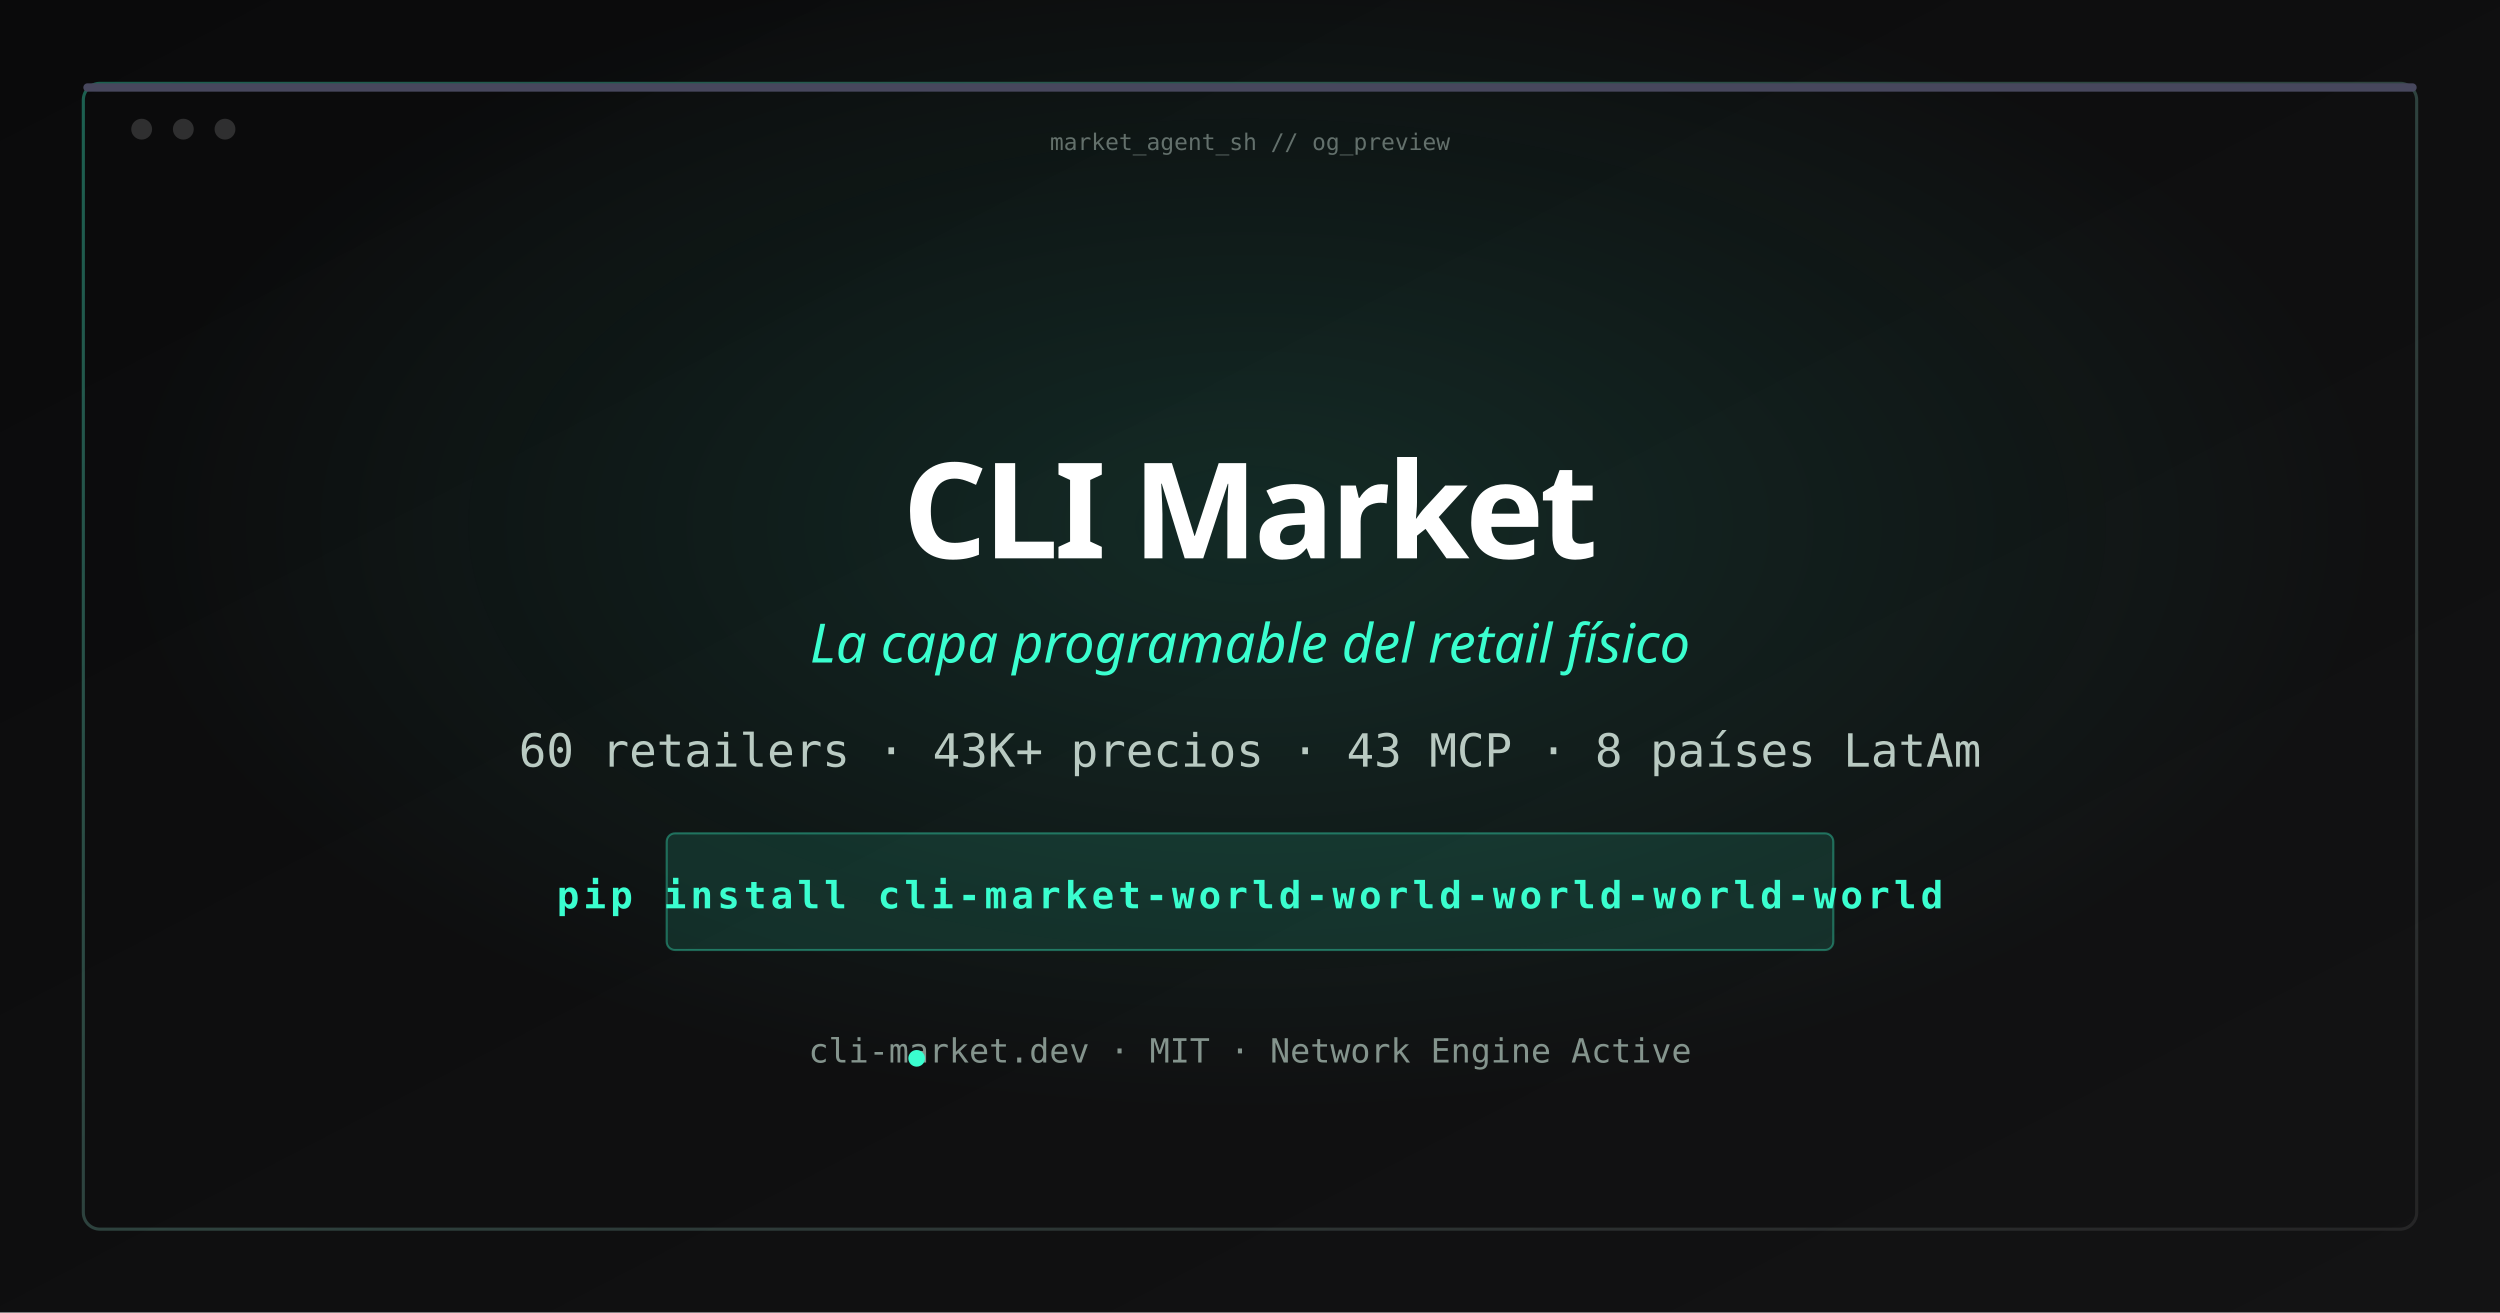
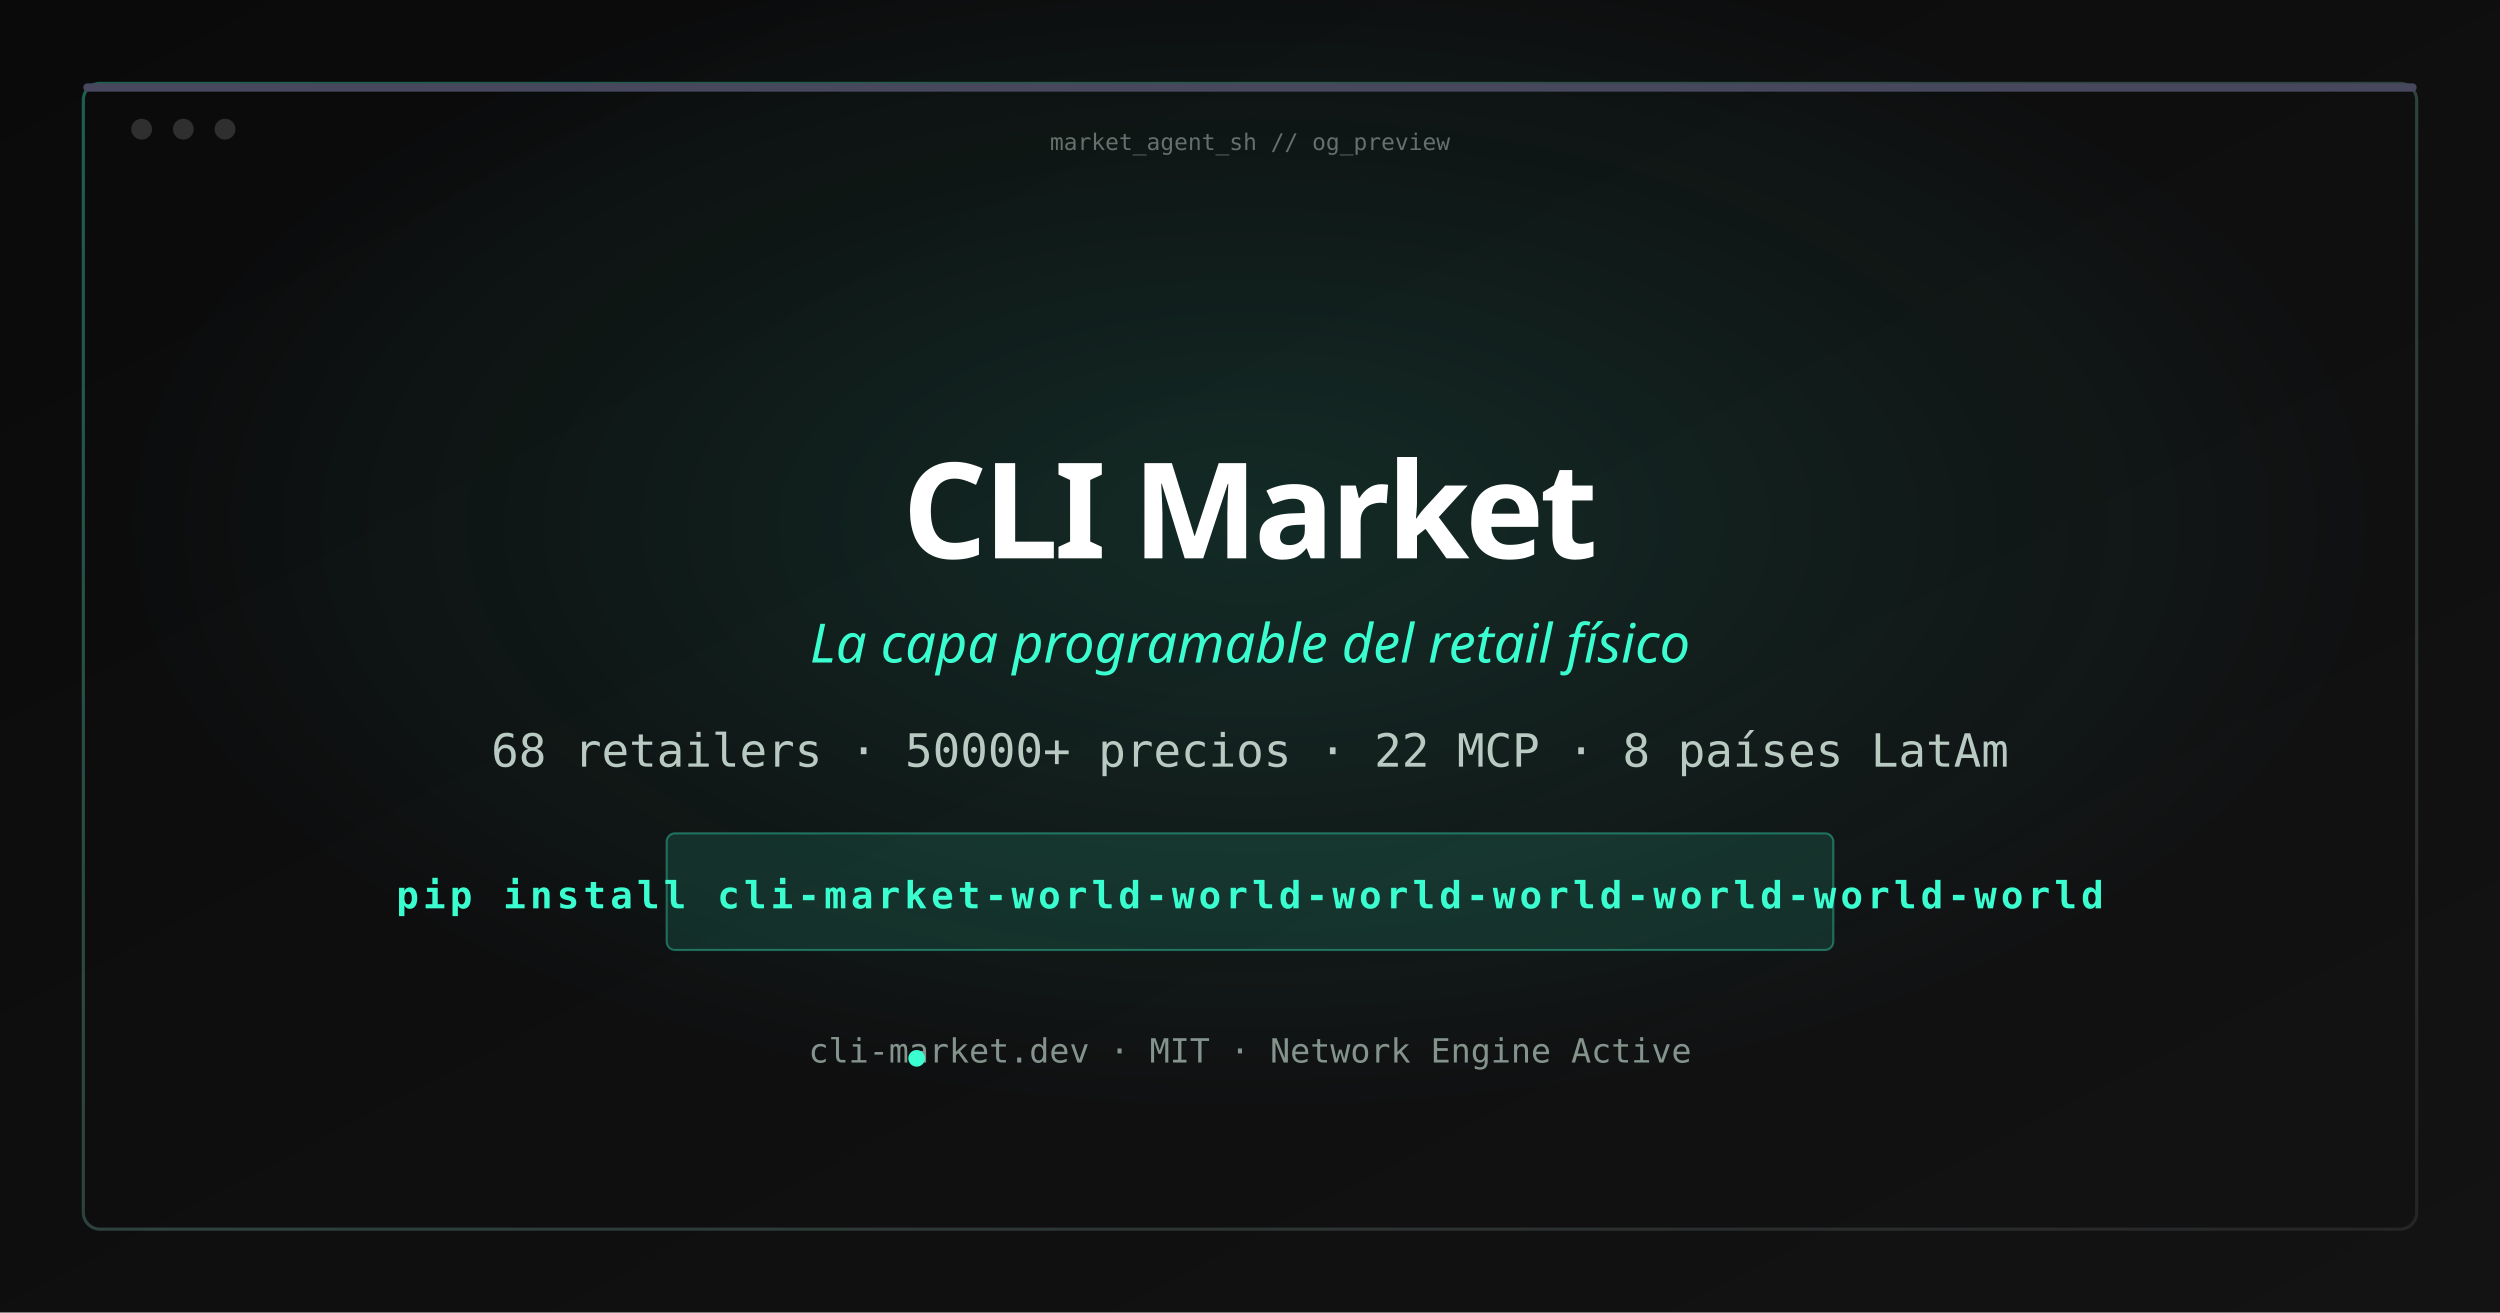
<svg xmlns="http://www.w3.org/2000/svg" width="1200" height="630" viewBox="0 0 1200 630">
  <defs>
    <linearGradient id="bg" x1="0%" y1="0%" x2="100%" y2="100%">
      <stop offset="0%" stop-color="#0a0a0b" />
      <stop offset="100%" stop-color="#131314" />
    </linearGradient>
    <radialGradient id="glow" cx="50%" cy="40%" r="45%">
      <stop offset="0%" stop-color="#3afecf" stop-opacity="0.12" />
      <stop offset="100%" stop-color="#3afecf" stop-opacity="0" />
    </radialGradient>
    <linearGradient id="border" x1="0%" y1="0%" x2="100%" y2="100%">
      <stop offset="0%" stop-color="#3afecf" stop-opacity="0.35" />
      <stop offset="100%" stop-color="#ffffff" stop-opacity="0.08" />
    </linearGradient>
  </defs>
  <rect width="1200" height="630" fill="url(#bg)" />
  <rect width="1200" height="630" fill="url(#glow)" />
  <rect x="40" y="40" width="1120" height="550" rx="8" fill="none" stroke="url(#border)" stroke-width="1.5" />
  <rect x="40" y="40" width="1120" height="4" rx="2" fill="#47475d" />
  <circle cx="68" cy="62" r="5" fill="#ffffff" fill-opacity="0.15" />
  <circle cx="88" cy="62" r="5" fill="#ffffff" fill-opacity="0.15" />
  <circle cx="108" cy="62" r="5" fill="#ffffff" fill-opacity="0.15" />
  <text x="600" y="72" text-anchor="middle" font-family="ui-monospace, monospace" font-size="11" fill="#b9cac2" fill-opacity="0.5">market_agent_sh // og_preview</text>
  <text x="600" y="268" text-anchor="middle" font-family="ui-sans-serif, system-ui, sans-serif" font-size="64" font-weight="700" fill="#ffffff" letter-spacing="-2">CLI Market</text>
  <text x="600" y="318" text-anchor="middle" font-family="ui-sans-serif, system-ui, sans-serif" font-size="26" fill="#3afecf" font-style="italic">La capa programable del retail físico</text>
-   <text x="600" y="368" text-anchor="middle" font-family="ui-monospace, monospace" font-size="22" fill="#b9cac2">60 retailers · 43K+ precios · 43 MCP · 8 países LatAm</text>
+   <text x="600" y="368" text-anchor="middle" font-family="ui-monospace, monospace" font-size="22" fill="#b9cac2">68 retailers · 50000+ precios · 22 MCP · 8 países LatAm</text>
  <rect x="320" y="400" width="560" height="56" rx="4" fill="#3afecf" fill-opacity="0.12" stroke="#3afecf" stroke-opacity="0.35" />
-   <text x="600" y="436" text-anchor="middle" font-family="ui-monospace, monospace" font-size="18" font-weight="700" fill="#3afecf" letter-spacing="2">pip install cli-market-world-world-world-world-world</text>
+   <text x="600" y="436" text-anchor="middle" font-family="ui-monospace, monospace" font-size="18" font-weight="700" fill="#3afecf" letter-spacing="2">pip install cli-market-world-world-world-world-world-world-world</text>
  <text x="600" y="510" text-anchor="middle" font-family="ui-monospace, monospace" font-size="16" fill="#84948d">cli-market.dev · MIT · Network Engine Active</text>
  <circle cx="440" cy="508" r="4" fill="#3afecf" />
</svg>
